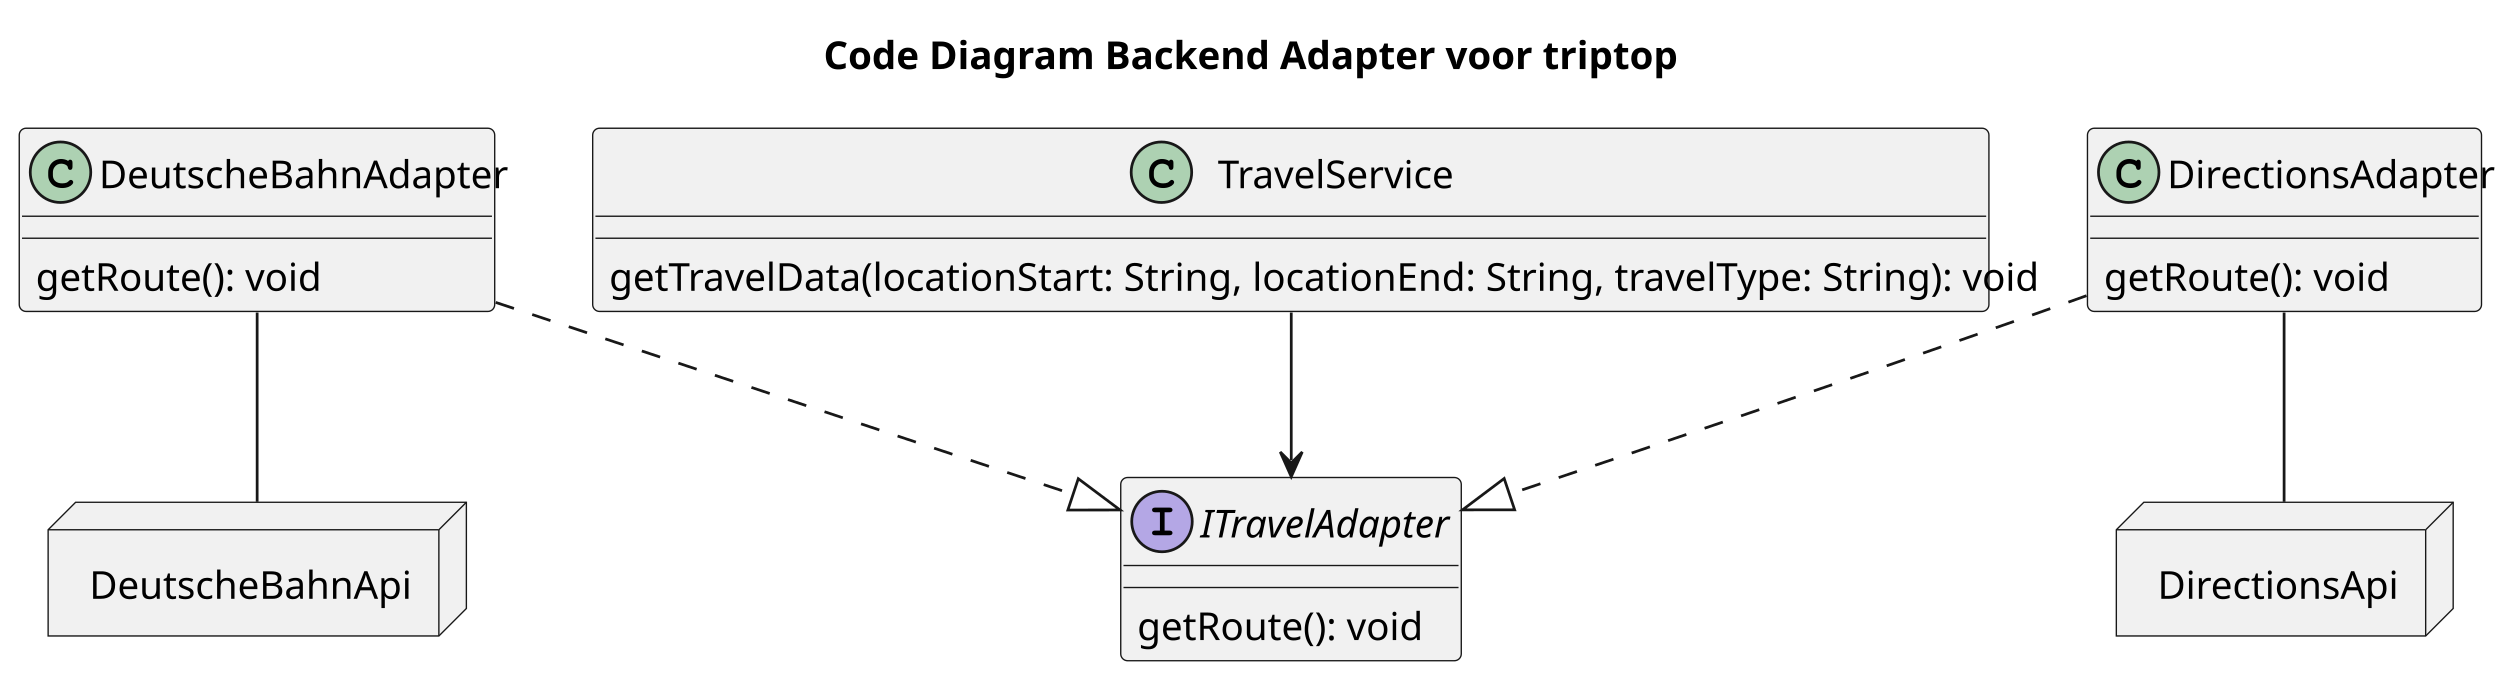
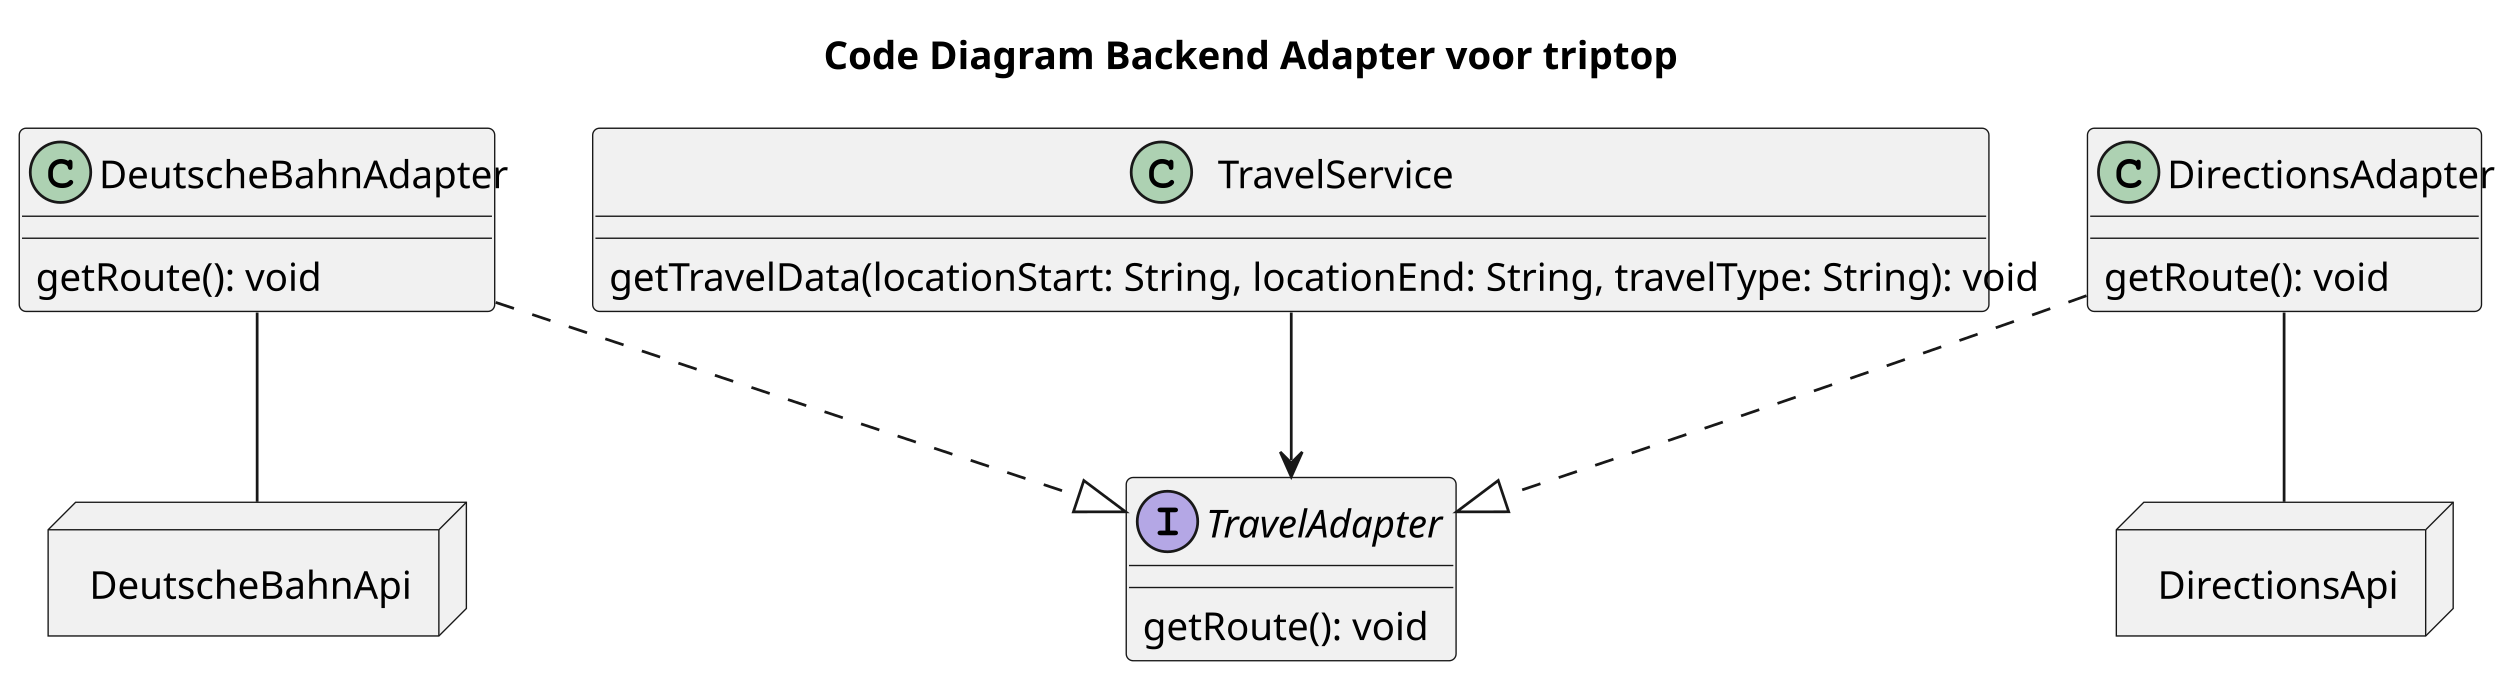
<svg xmlns="http://www.w3.org/2000/svg" contentStyleType="text/css" height="248px" preserveAspectRatio="none" style="width:909px;height:248px;background:#FFFFFF;" version="1.1" viewBox="0 0 909 248" width="909px" zoomAndPan="magnify">
  <defs />
  <g>
    <text fill="#000000" font-family="sans-serif" font-size="14" font-weight="bold" lengthAdjust="spacing" textLength="296.379" x="299.448" y="25.107">Code Diagram Backend Adapter voor triptop</text>
    <g id="elem_DeutscheBahnAPI">
      <polygon fill="#F1F1F1" points="17.5,192.621,27.5,182.621,169.575,182.621,169.575,221.242,159.575,231.242,17.5,231.242,17.5,192.621" style="stroke:#181818;stroke-width:0.5;" />
      <line style="stroke:#181818;stroke-width:0.5;" x1="159.575" x2="169.575" y1="192.621" y2="182.621" />
      <line style="stroke:#181818;stroke-width:0.5;" x1="17.5" x2="159.575" y1="192.621" y2="192.621" />
      <line style="stroke:#181818;stroke-width:0.5;" x1="159.575" x2="159.575" y1="192.621" y2="231.242" />
      <text fill="#000000" font-family="sans-serif" font-size="14" lengthAdjust="spacing" textLength="112.075" x="32.5" y="217.728">DeutscheBahnApi</text>
    </g>
    <g id="elem_DirectionsApi">
      <polygon fill="#F1F1F1" points="769.5,192.621,779.5,182.621,891.976,182.621,891.976,221.242,881.976,231.242,769.5,231.242,769.5,192.621" style="stroke:#181818;stroke-width:0.5;" />
      <line style="stroke:#181818;stroke-width:0.5;" x1="881.976" x2="891.976" y1="192.621" y2="182.621" />
      <line style="stroke:#181818;stroke-width:0.5;" x1="769.5" x2="881.976" y1="192.621" y2="192.621" />
      <line style="stroke:#181818;stroke-width:0.5;" x1="881.976" x2="881.976" y1="192.621" y2="231.242" />
      <text fill="#000000" font-family="sans-serif" font-size="14" lengthAdjust="spacing" textLength="82.476" x="784.5" y="217.728">DirectionsApi</text>
    </g>
    <g id="elem_TravelService">
      <rect codeLine="5" fill="#F1F1F1" height="66.621" id="TravelService" rx="2.5" ry="2.5" style="stroke:#181818;stroke-width:0.5;" width="507.674" x="215.5" y="46.621" />
      <ellipse cx="422.297" cy="62.621" fill="#ADD1B2" rx="11" ry="11" style="stroke:#181818;stroke-width:1.0;" />
      <path d="M425.063,58.496 Q425.219,58.277 425.407,58.168 Q425.594,58.059 425.813,58.059 Q426.188,58.059 426.422,58.324 Q426.657,58.574 426.657,59.184 L426.657,60.637 Q426.657,61.246 426.422,61.512 Q426.188,61.777 425.813,61.777 Q425.469,61.777 425.266,61.574 Q425.063,61.387 424.954,60.871 Q424.907,60.512 424.719,60.324 Q424.391,59.949 423.782,59.73 Q423.172,59.512 422.547,59.512 Q421.782,59.512 421.141,59.84 Q420.516,60.168 420.016,60.918 Q419.532,61.668 419.532,62.699 L419.532,63.793 Q419.532,65.027 420.422,65.856 Q421.313,66.668 422.907,66.668 Q423.844,66.668 424.5,66.418 Q424.891,66.262 425.313,65.824 Q425.579,65.559 425.719,65.481 Q425.875,65.402 426.079,65.402 Q426.407,65.402 426.657,65.668 Q426.922,65.918 426.922,66.262 Q426.922,66.606 426.579,67.012 Q426.079,67.59 425.282,67.918 Q424.204,68.371 422.907,68.371 Q421.391,68.371 420.188,67.746 Q419.204,67.246 418.516,66.184 Q417.829,65.106 417.829,63.824 L417.829,62.668 Q417.829,61.34 418.438,60.199 Q419.063,59.043 420.157,58.434 Q421.25,57.809 422.485,57.809 Q423.219,57.809 423.86,57.98 Q424.516,58.137 425.063,58.496 Z " fill="#000000" />
      <text fill="#000000" font-family="sans-serif" font-size="14" lengthAdjust="spacing" textLength="85.579" x="442.797" y="68.418">TravelService</text>
      <line style="stroke:#181818;stroke-width:0.5;" x1="216.5" x2="722.174" y1="78.621" y2="78.621" />
      <line style="stroke:#181818;stroke-width:0.5;" x1="216.5" x2="722.174" y1="86.621" y2="86.621" />
      <text fill="#000000" font-family="sans-serif" font-size="14" lengthAdjust="spacing" textLength="495.674" x="221.5" y="105.728">getTravelData(locationStart: String, locationEnd: String, travelType: String): void</text>
    </g>
-     <g id="elem_ITravelAdapter">
-       <rect codeLine="9" fill="#F1F1F1" height="66.621" id="ITravelAdapter" rx="2.5" ry="2.5" style="stroke:#181818;stroke-width:0.5;" width="123.82" x="407.5" y="173.621" />
-       <ellipse cx="422.5" cy="189.621" fill="#B4A7E5" rx="11" ry="11" style="stroke:#181818;stroke-width:1.0;" />
-       <path d="M423.453,186.262 L423.453,192.918 L425.172,192.918 Q425.781,192.918 426.047,193.152 Q426.312,193.387 426.312,193.777 Q426.312,194.152 426.047,194.387 Q425.781,194.621 425.172,194.621 L420.031,194.621 Q419.422,194.621 419.156,194.387 Q418.891,194.152 418.891,193.762 Q418.891,193.387 419.156,193.152 Q419.422,192.918 420.031,192.918 L421.75,192.918 L421.75,186.262 L420.031,186.262 Q419.422,186.262 419.156,186.027 Q418.891,185.793 418.891,185.402 Q418.891,185.027 419.156,184.793 Q419.422,184.559 420.031,184.559 L425.172,184.559 Q425.781,184.559 426.047,184.793 Q426.312,185.027 426.312,185.402 Q426.312,185.793 426.047,186.027 Q425.781,186.262 425.172,186.262 L423.453,186.262 Z " fill="#000000" />
-       <text fill="#000000" font-family="sans-serif" font-size="14" font-style="italic" lengthAdjust="spacing" textLength="91.82" x="436.5" y="195.418">ITravelAdapter</text>
-       <line style="stroke:#181818;stroke-width:0.5;" x1="408.5" x2="530.32" y1="205.621" y2="205.621" />
-       <line style="stroke:#181818;stroke-width:0.5;" x1="408.5" x2="530.32" y1="213.621" y2="213.621" />
-       <text fill="#000000" font-family="sans-serif" font-size="14" lengthAdjust="spacing" textLength="99.606" x="413.5" y="232.728">getRoute(): void</text>
+     <g id="elem_TravelAdapter">
+       <rect codeLine="9" fill="#F1F1F1" height="66.621" id="TravelAdapter" rx="2.5" ry="2.5" style="stroke:#181818;stroke-width:0.5;" width="119.931" x="409.5" y="173.621" />
+       <ellipse cx="424.5" cy="189.621" fill="#B4A7E5" rx="11" ry="11" style="stroke:#181818;stroke-width:1.0;" />
+       <path d="M425.453,186.262 L425.453,192.918 L427.172,192.918 Q427.781,192.918 428.047,193.152 Q428.312,193.387 428.312,193.777 Q428.312,194.152 428.047,194.387 Q427.781,194.621 427.172,194.621 L422.031,194.621 Q421.422,194.621 421.156,194.387 Q420.891,194.152 420.891,193.762 Q420.891,193.387 421.156,193.152 Q421.422,192.918 422.031,192.918 L423.75,192.918 L423.75,186.262 L422.031,186.262 Q421.422,186.262 421.156,186.027 Q420.891,185.793 420.891,185.402 Q420.891,185.027 421.156,184.793 Q421.422,184.559 422.031,184.559 L427.172,184.559 Q427.781,184.559 428.047,184.793 Q428.312,185.027 428.312,185.402 Q428.312,185.793 428.047,186.027 Q427.781,186.262 427.172,186.262 L425.453,186.262 Z " fill="#000000" />
+       <text fill="#000000" font-family="sans-serif" font-size="14" font-style="italic" lengthAdjust="spacing" textLength="87.931" x="438.5" y="195.418">TravelAdapter</text>
+       <line style="stroke:#181818;stroke-width:0.5;" x1="410.5" x2="528.431" y1="205.621" y2="205.621" />
+       <line style="stroke:#181818;stroke-width:0.5;" x1="410.5" x2="528.431" y1="213.621" y2="213.621" />
+       <text fill="#000000" font-family="sans-serif" font-size="14" lengthAdjust="spacing" textLength="99.606" x="415.5" y="232.728">getRoute(): void</text>
    </g>
    <g id="elem_DirectionsAdapter">
      <rect codeLine="12" fill="#F1F1F1" height="66.621" id="DirectionsAdapter" rx="2.5" ry="2.5" style="stroke:#181818;stroke-width:0.5;" width="143.275" x="759" y="46.621" />
      <ellipse cx="774" cy="62.621" fill="#ADD1B2" rx="11" ry="11" style="stroke:#181818;stroke-width:1.0;" />
      <path d="M776.766,58.496 Q776.922,58.277 777.109,58.168 Q777.297,58.059 777.516,58.059 Q777.891,58.059 778.125,58.324 Q778.359,58.574 778.359,59.184 L778.359,60.637 Q778.359,61.246 778.125,61.512 Q777.891,61.777 777.516,61.777 Q777.172,61.777 776.969,61.574 Q776.766,61.387 776.656,60.871 Q776.609,60.512 776.422,60.324 Q776.094,59.949 775.484,59.73 Q774.875,59.512 774.25,59.512 Q773.484,59.512 772.844,59.84 Q772.219,60.168 771.719,60.918 Q771.234,61.668 771.234,62.699 L771.234,63.793 Q771.234,65.027 772.125,65.856 Q773.016,66.668 774.609,66.668 Q775.547,66.668 776.203,66.418 Q776.594,66.262 777.016,65.824 Q777.281,65.559 777.422,65.481 Q777.578,65.402 777.781,65.402 Q778.109,65.402 778.359,65.668 Q778.625,65.918 778.625,66.262 Q778.625,66.606 778.281,67.012 Q777.781,67.59 776.984,67.918 Q775.906,68.371 774.609,68.371 Q773.094,68.371 771.891,67.746 Q770.906,67.246 770.219,66.184 Q769.531,65.106 769.531,63.824 L769.531,62.668 Q769.531,61.34 770.141,60.199 Q770.766,59.043 771.859,58.434 Q772.953,57.809 774.188,57.809 Q774.922,57.809 775.562,57.98 Q776.219,58.137 776.766,58.496 Z " fill="#000000" />
      <text fill="#000000" font-family="sans-serif" font-size="14" lengthAdjust="spacing" textLength="111.275" x="788" y="68.418">DirectionsAdapter</text>
      <line style="stroke:#181818;stroke-width:0.5;" x1="760" x2="901.275" y1="78.621" y2="78.621" />
      <line style="stroke:#181818;stroke-width:0.5;" x1="760" x2="901.275" y1="86.621" y2="86.621" />
      <text fill="#000000" font-family="sans-serif" font-size="14" lengthAdjust="spacing" textLength="99.606" x="765" y="105.728">getRoute(): void</text>
    </g>
    <g id="elem_DeutscheBahnAdapter">
      <rect codeLine="15" fill="#F1F1F1" height="66.621" id="DeutscheBahnAdapter" rx="2.5" ry="2.5" style="stroke:#181818;stroke-width:0.5;" width="172.875" x="7" y="46.621" />
      <ellipse cx="22" cy="62.621" fill="#ADD1B2" rx="11" ry="11" style="stroke:#181818;stroke-width:1.0;" />
      <path d="M24.766,58.496 Q24.922,58.277 25.109,58.168 Q25.297,58.059 25.516,58.059 Q25.891,58.059 26.125,58.324 Q26.359,58.574 26.359,59.184 L26.359,60.637 Q26.359,61.246 26.125,61.512 Q25.891,61.777 25.516,61.777 Q25.172,61.777 24.969,61.574 Q24.766,61.387 24.656,60.871 Q24.609,60.512 24.422,60.324 Q24.094,59.949 23.484,59.73 Q22.875,59.512 22.25,59.512 Q21.484,59.512 20.844,59.84 Q20.219,60.168 19.719,60.918 Q19.234,61.668 19.234,62.699 L19.234,63.793 Q19.234,65.027 20.125,65.856 Q21.016,66.668 22.609,66.668 Q23.547,66.668 24.203,66.418 Q24.594,66.262 25.016,65.824 Q25.281,65.559 25.422,65.481 Q25.578,65.402 25.781,65.402 Q26.109,65.402 26.359,65.668 Q26.625,65.918 26.625,66.262 Q26.625,66.606 26.281,67.012 Q25.781,67.59 24.984,67.918 Q23.906,68.371 22.609,68.371 Q21.094,68.371 19.891,67.746 Q18.906,67.246 18.219,66.184 Q17.531,65.106 17.531,63.824 L17.531,62.668 Q17.531,61.34 18.141,60.199 Q18.766,59.043 19.859,58.434 Q20.953,57.809 22.188,57.809 Q22.922,57.809 23.562,57.98 Q24.219,58.137 24.766,58.496 Z " fill="#000000" />
      <text fill="#000000" font-family="sans-serif" font-size="14" lengthAdjust="spacing" textLength="140.875" x="36" y="68.418">DeutscheBahnAdapter</text>
      <line style="stroke:#181818;stroke-width:0.5;" x1="8" x2="178.875" y1="78.621" y2="78.621" />
      <line style="stroke:#181818;stroke-width:0.5;" x1="8" x2="178.875" y1="86.621" y2="86.621" />
      <text fill="#000000" font-family="sans-serif" font-size="14" lengthAdjust="spacing" textLength="99.606" x="13" y="105.728">getRoute(): void</text>
    </g>
-     <g id="link_TravelService_ITravelAdapter">
-       <path codeLine="22" d="M469.5,113.641 C469.5,132.011 469.5,148.911 469.5,167.331 " fill="none" id="TravelService-to-ITravelAdapter" style="stroke:#181818;stroke-width:1.0;" />
+     <g id="link_TravelService_TravelAdapter">
+       <path codeLine="22" d="M469.5,113.641 C469.5,132.011 469.5,148.911 469.5,167.331 " fill="none" id="TravelService-to-TravelAdapter" style="stroke:#181818;stroke-width:1.0;" />
      <polygon fill="#181818" points="469.5,173.331,473.5,164.331,469.5,168.331,465.5,164.331,469.5,173.331" style="stroke:#181818;stroke-width:1.0;" />
    </g>
-     <g id="link_DirectionsAdapter_ITravelAdapter">
-       <path codeLine="24" d="M758.66,107.511 C752.86,109.591 747.08,111.651 741.5,113.621 C669.76,138.911 604.039,161.186 548.819,179.676 " fill="none" id="DirectionsAdapter-to-ITravelAdapter" style="stroke:#181818;stroke-width:1.0;stroke-dasharray:7.0,7.0;" />
-       <polygon fill="none" points="531.75,185.391,550.724,185.365,546.913,173.986,531.75,185.391" style="stroke:#181818;stroke-width:1.0;" />
+     <g id="link_DirectionsAdapter_TravelAdapter">
+       <path codeLine="24" d="M758.66,107.511 C752.86,109.591 747.08,111.651 741.5,113.621 C668.82,139.241 601.869,161.918 546.659,180.398 " fill="none" id="DirectionsAdapter-to-TravelAdapter" style="stroke:#181818;stroke-width:1.0;stroke-dasharray:7.0,7.0;" />
+       <polygon fill="none" points="529.59,186.111,548.564,186.087,544.755,174.708,529.59,186.111" style="stroke:#181818;stroke-width:1.0;" />
    </g>
-     <g id="link_DeutscheBahnAdapter_ITravelAdapter">
-       <path codeLine="25" d="M180.23,109.951 C249.64,133.031 328.2,159.141 390.17,179.751 " fill="none" id="DeutscheBahnAdapter-to-ITravelAdapter" style="stroke:#181818;stroke-width:1.0;stroke-dasharray:7.0,7.0;" />
-       <polygon fill="none" points="407.25,185.431,392.063,174.057,388.276,185.444,407.25,185.431" style="stroke:#181818;stroke-width:1.0;" />
+     <g id="link_DeutscheBahnAdapter_TravelAdapter">
+       <path codeLine="25" d="M180.23,109.951 C250.39,133.281 330.289,159.842 392.189,180.422 " fill="none" id="DeutscheBahnAdapter-to-TravelAdapter" style="stroke:#181818;stroke-width:1.0;stroke-dasharray:7.0,7.0;" />
+       <polygon fill="none" points="409.27,186.101,394.082,174.729,390.296,186.116,409.27,186.101" style="stroke:#181818;stroke-width:1.0;" />
    </g>
    <g id="link_DirectionsAdapter_DirectionsApi">
      <path codeLine="34" d="M830.5,113.641 C830.5,135.191 830.5,162.991 830.5,182.451 " fill="none" id="DirectionsAdapter-DirectionsApi" style="stroke:#181818;stroke-width:1.0;" />
    </g>
    <g id="link_DeutscheBahnAdapter_DeutscheBahnAPI">
      <path codeLine="35" d="M93.5,113.641 C93.5,135.191 93.5,162.991 93.5,182.451 " fill="none" id="DeutscheBahnAdapter-DeutscheBahnAPI" style="stroke:#181818;stroke-width:1.0;" />
    </g>
  </g>
</svg>
